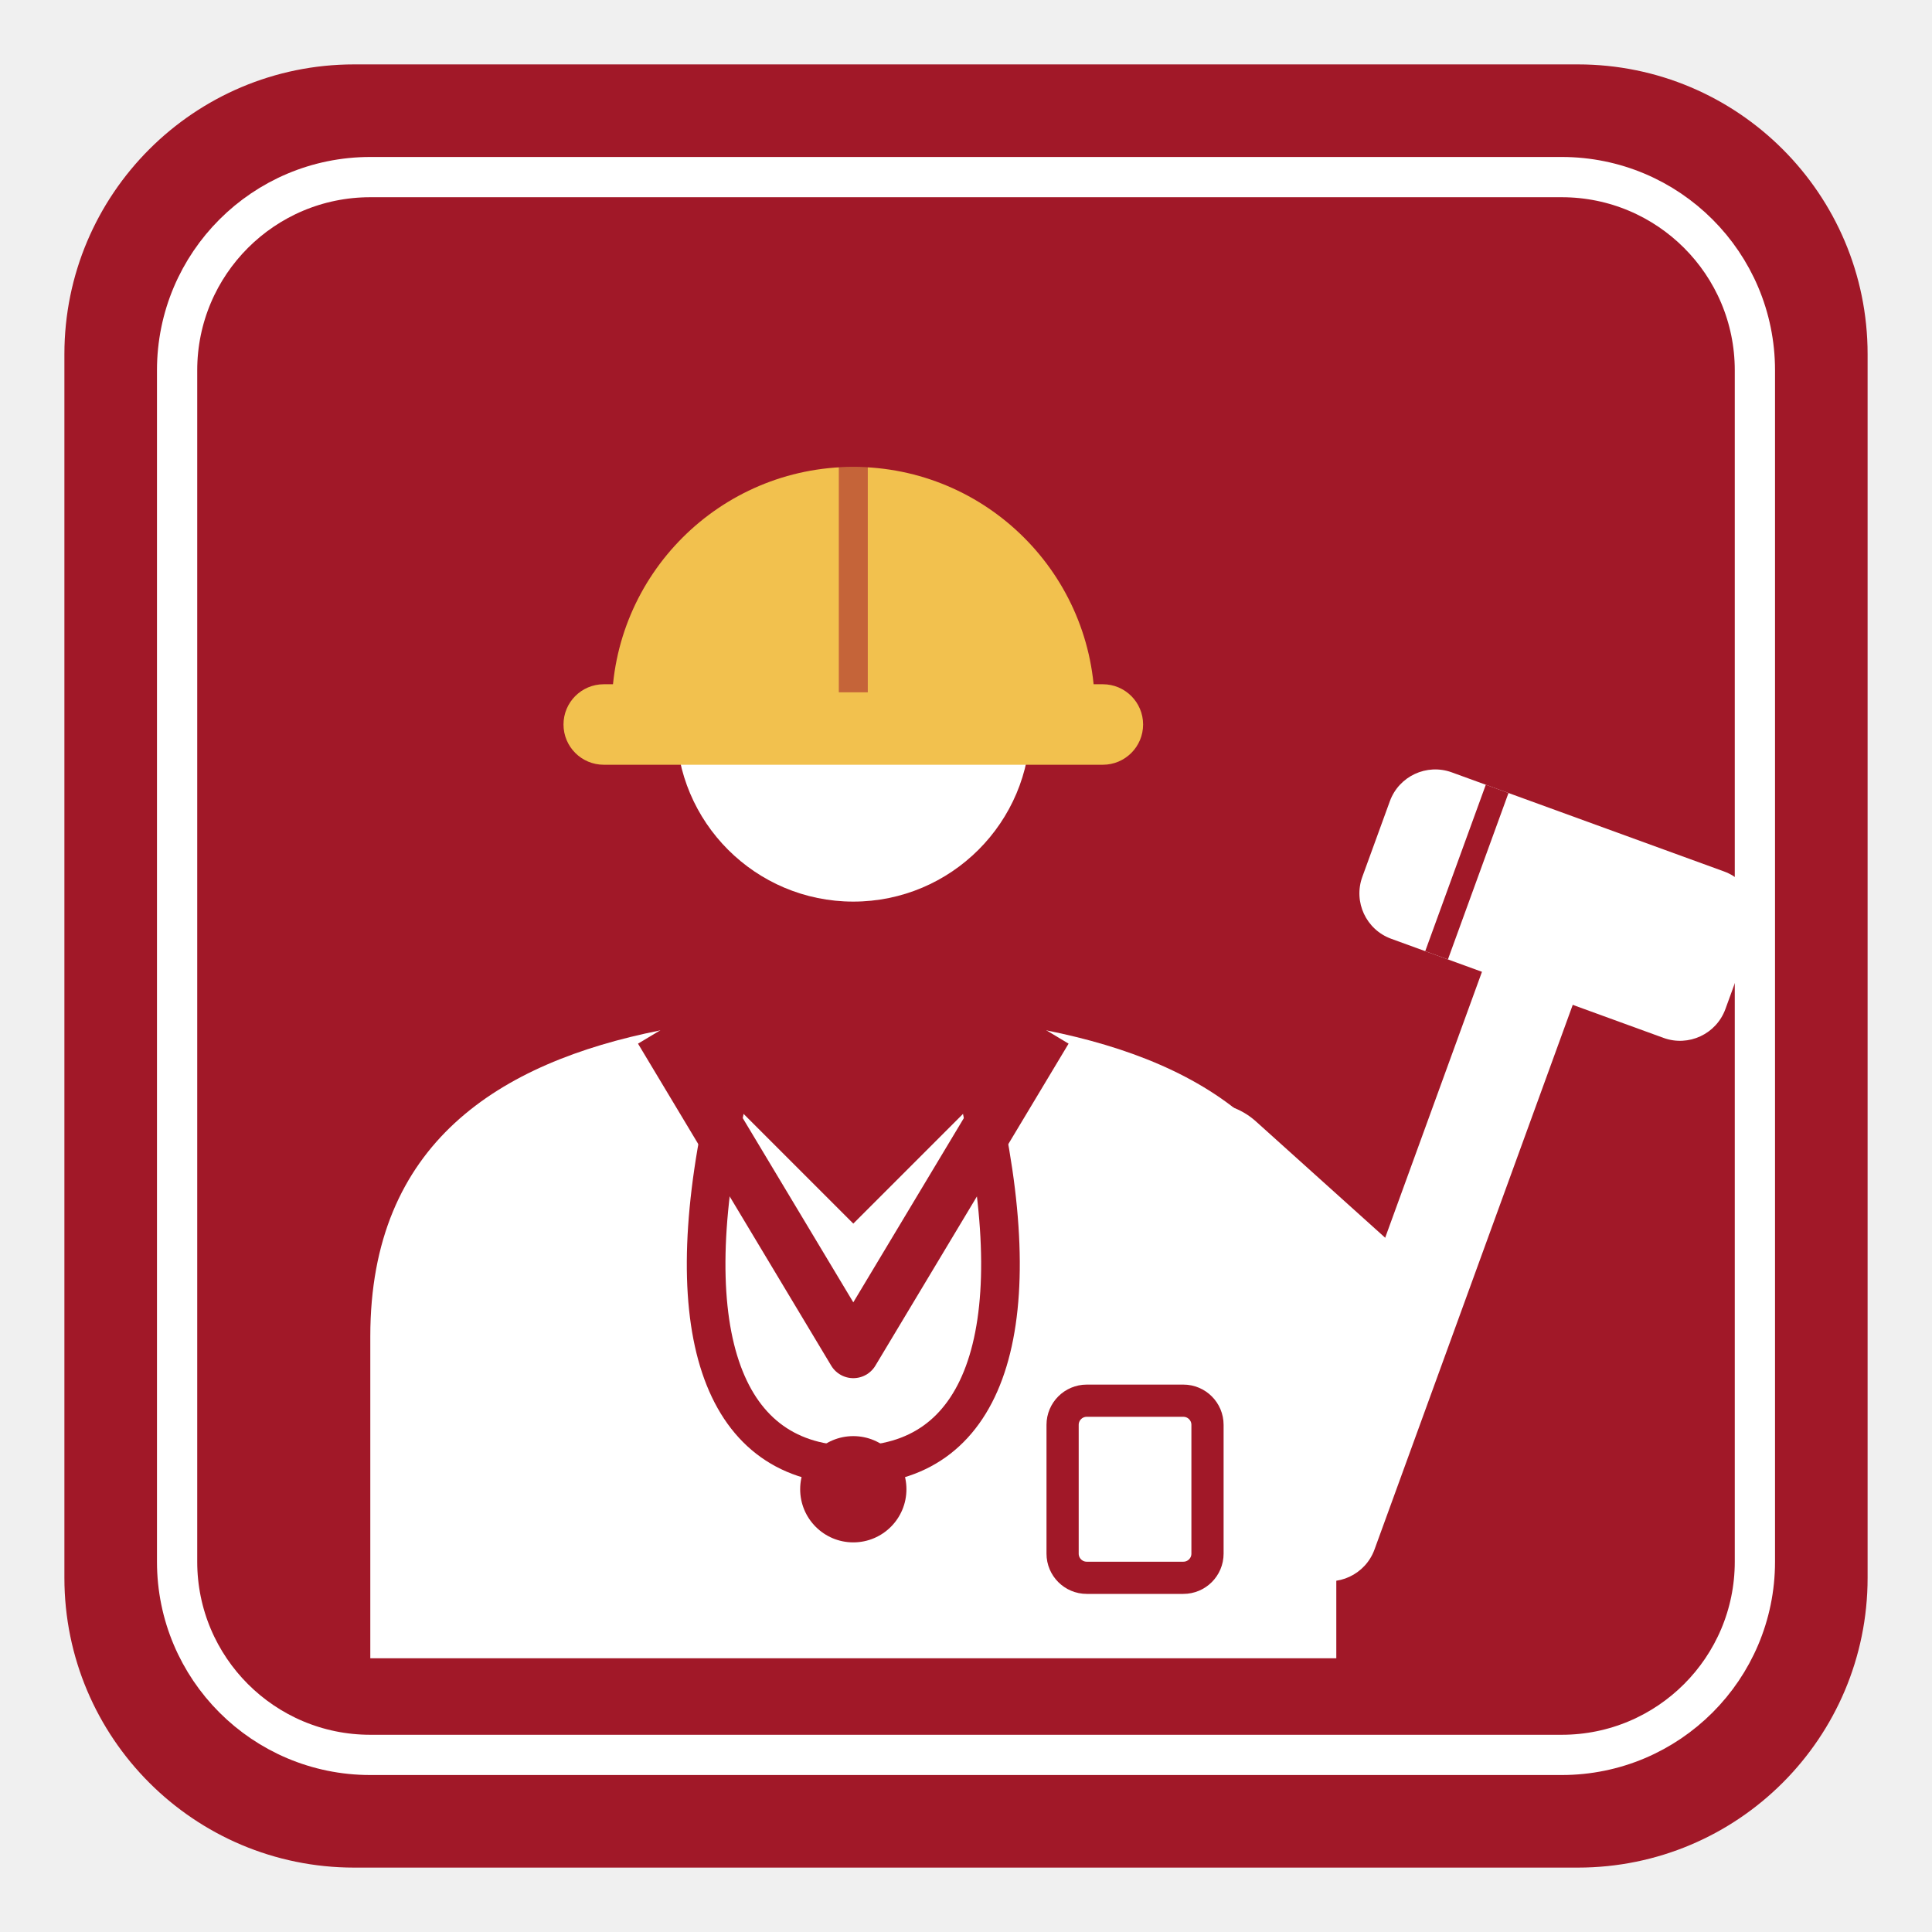
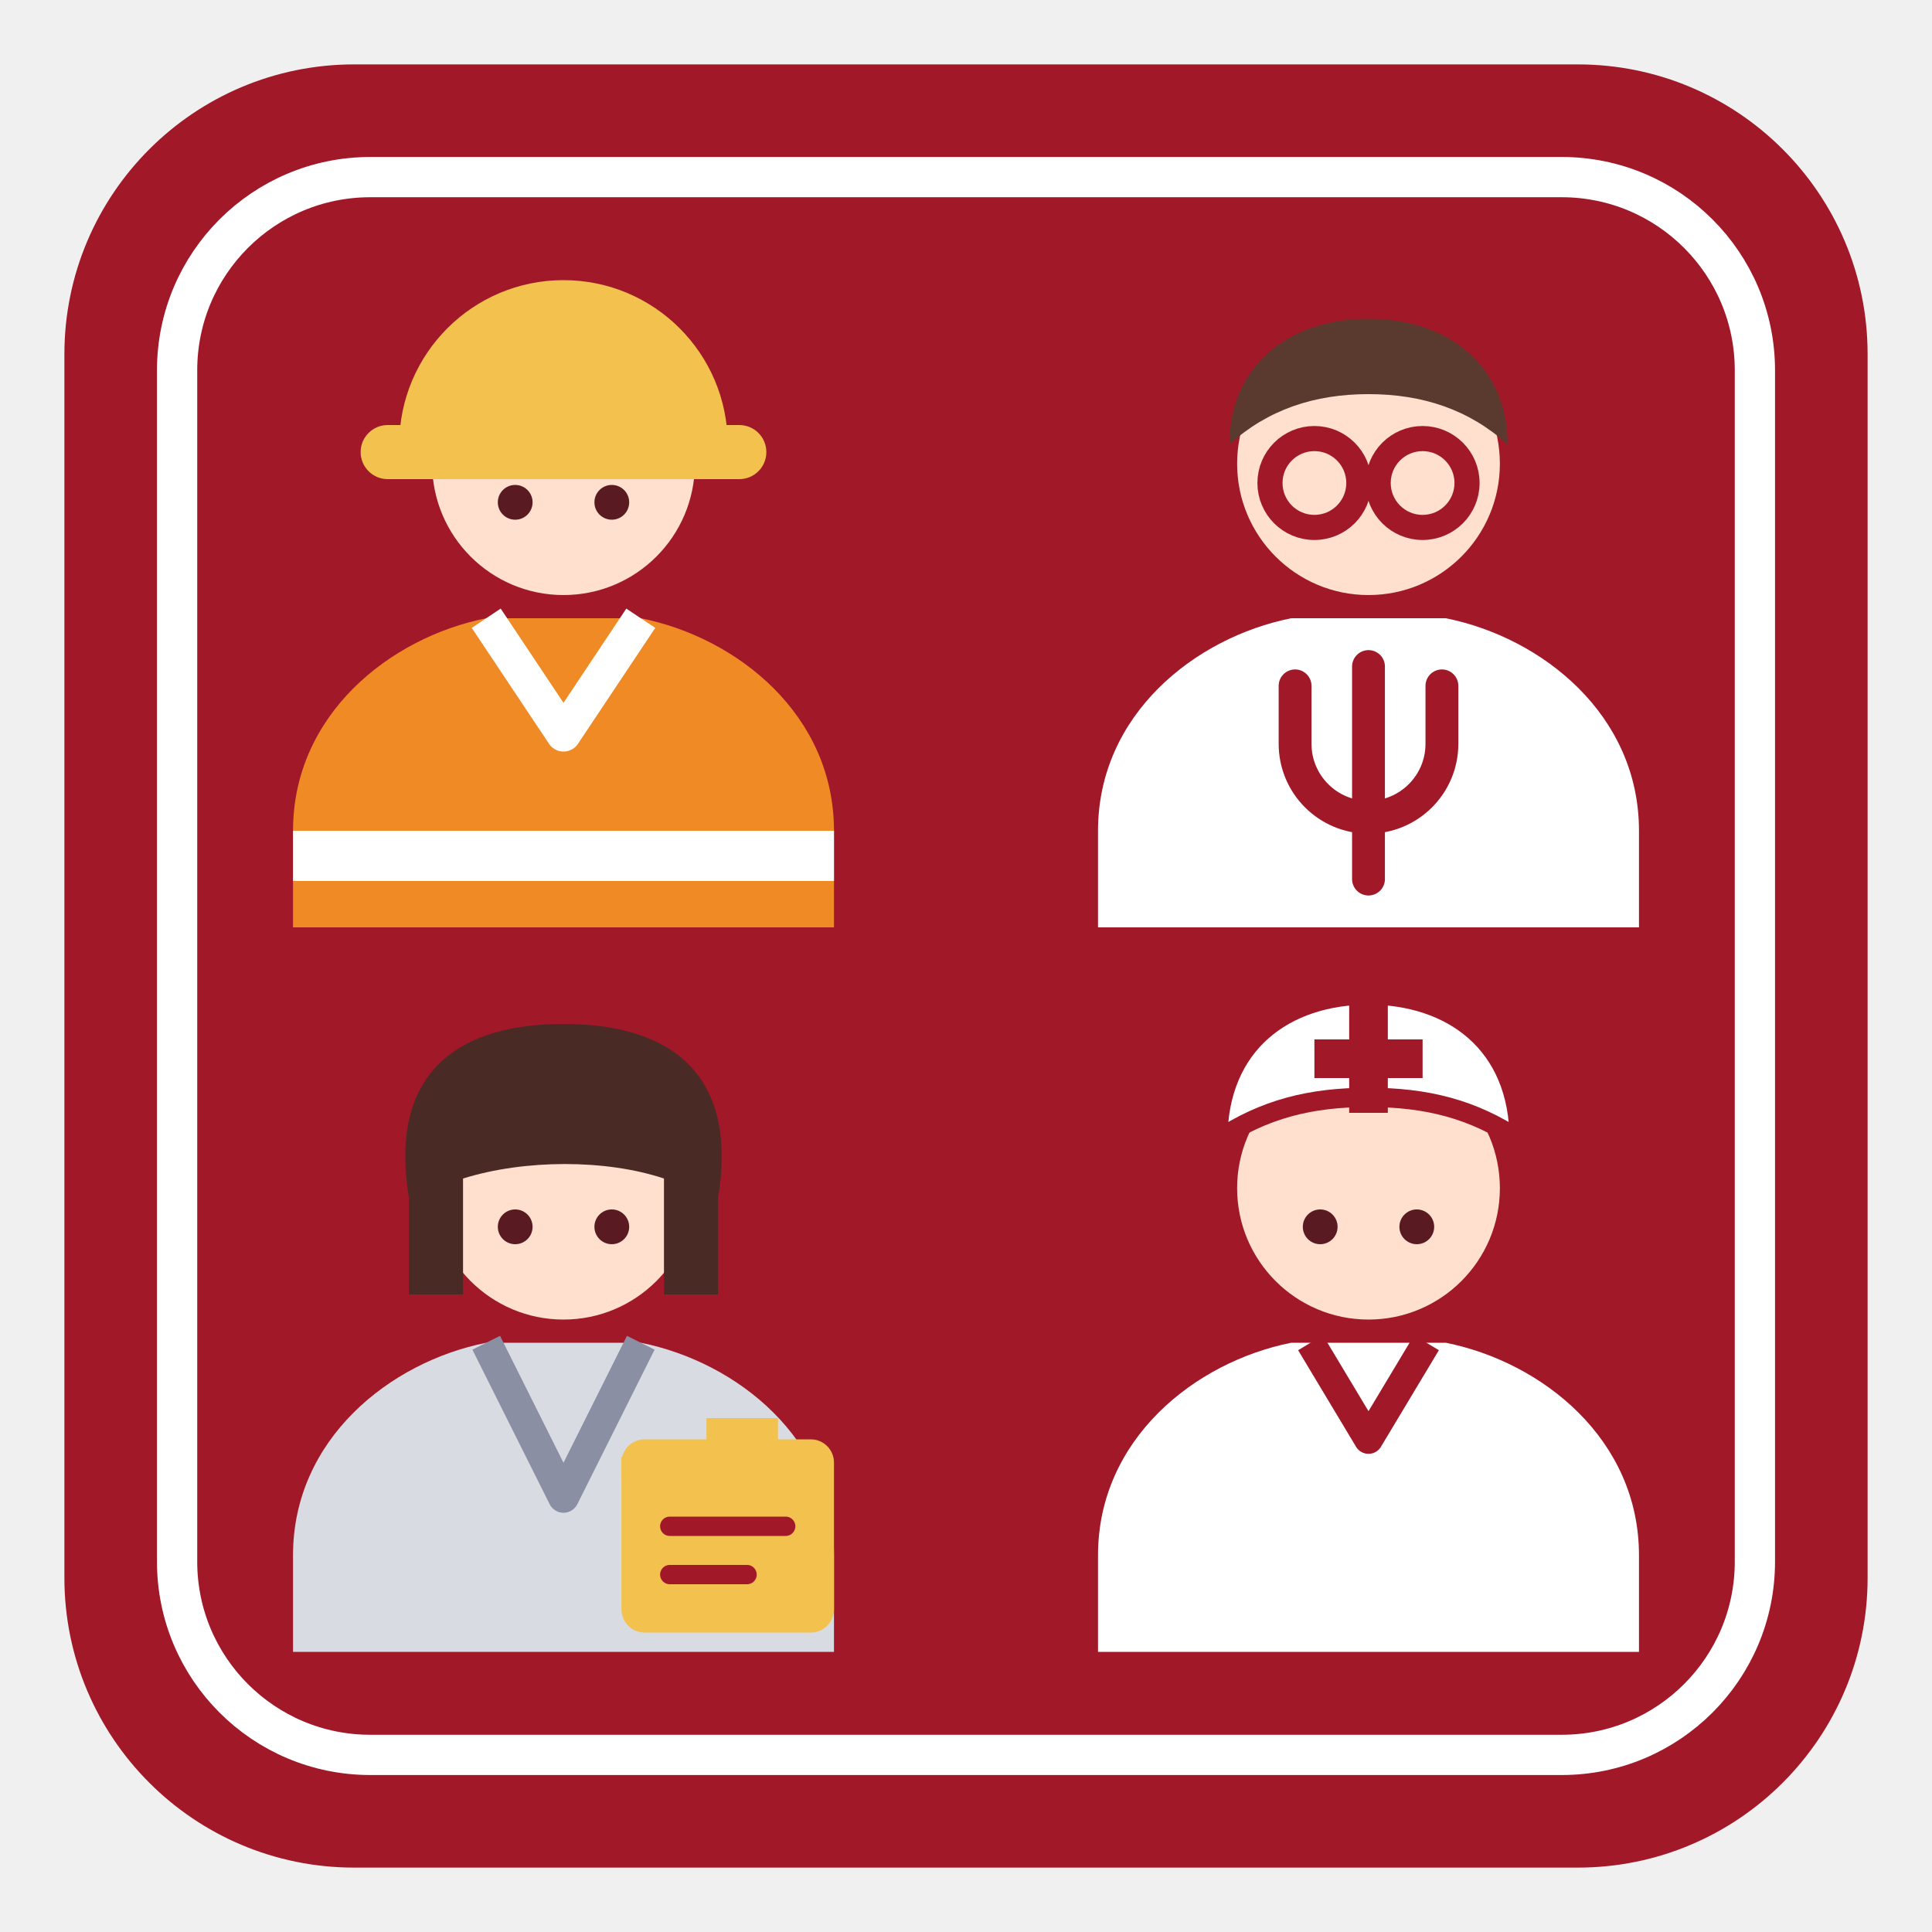
- <svg xmlns="http://www.w3.org/2000/svg" viewBox="0 0 120 120" role="img" aria-label="Un professionnel au casque de chantier, en blouse avec stéthoscope, tenant un marteau">
+ <svg xmlns="http://www.w3.org/2000/svg" viewBox="0 0 120 120" role="img" aria-label="Quatre professionnels : un ingénieur, une psychiatre, une curatrice et une infirmière">
  <rect x="4" y="4" width="112" height="112" rx="18" fill="#a11828" />
  <rect x="11" y="11" width="98" height="98" rx="12" fill="none" stroke="#fff" stroke-width="2.5" />
-   <g transform="translate(-7 3)">
-     <path d="M30 100V80c0-12 8-17 18-19l12 12 12-12c10 2 18 7 18 19v20z" fill="#fff" />
-     <path d="M48 61l12 20 12-20" fill="none" stroke="#a11828" stroke-width="3.2" stroke-linejoin="round" />
-     <path d="M52 66c-3 14 0 22 8 22s11-8 8-22" fill="none" stroke="#a11828" stroke-width="2.4" stroke-linecap="round" />
-     <circle cx="60" cy="89.5" r="3.3" fill="#a11828" />
-     <rect x="73" y="84" width="9" height="11" rx="1.5" fill="none" stroke="#a11828" stroke-width="2" />
-     <circle cx="60" cy="42" r="11" fill="#fff" />
-     <path d="M45 41a15 15 0 0 1 30 0z" fill="#f2c14e" />
-     <rect x="42" y="39.5" width="36" height="5" rx="2.5" fill="#f2c14e" />
-     <path d="M60 26v14" stroke="#a11828" stroke-width="1.8" opacity="0.55" />
-     <path d="M82 70l10 9" stroke="#fff" stroke-width="9" stroke-linecap="round" />
-     <g transform="rotate(20 94 80)">
-       <rect x="91" y="54" width="6" height="42" rx="3" fill="#fff" />
-       <rect x="82" y="46" width="24" height="11" rx="3" fill="#fff" />
-       <path d="M88 46v11" stroke="#a11828" stroke-width="1.5" />
+   <g transform="translate(35 36) scale(1.2)">
+     <path d="M-14 18v-5c0-6 5-10 10-11h8c5 1 10 5 10 11v5z" fill="#f08a24" />
+     <path d="M-14 13h28v2.600h-28z" fill="#fff" />
+     <path d="M-4 2l4 6 4-6" fill="none" stroke="#fff" stroke-width="1.800" stroke-linejoin="round" />
+     <circle cx="0" cy="-6" r="6.800" fill="#ffe0cf" />
+     <path d="M-8.500 -7a8.500 8.500 0 0 1 17 0z" fill="#f2c14e" />
+     <rect x="-10.500" y="-8" width="21" height="2.800" rx="1.400" fill="#f2c14e" />
+     <circle cx="-2.500" cy="-4" r="0.900" fill="#5a1a22" />
+     <circle cx="2.500" cy="-4" r="0.900" fill="#5a1a22" />
+   </g>
+   <g transform="translate(85 36) scale(1.2)">
+     <path d="M-14 18v-5c0-6 5-10 10-11h8c5 1 10 5 10 11v5z" fill="#fff" />
+     <path d="M-3.800 5.500v3a3.800 3.800 0 0 0 7.600 0v-3M0 4.500v11" fill="none" stroke="#a11828" stroke-width="1.700" stroke-linecap="round" />
+     <circle cx="0" cy="-6" r="6.800" fill="#ffe0cf" />
+     <path d="M-7.200 -7c0-4 3-6.500 7.200-6.500S7.200 -11 7.200 -7c-2-1.800-4.400-2.600-7.200-2.600S-5.200 -8.800 -7.200 -7z" fill="#5a3a2e" />
+     <g fill="none" stroke="#a11828" stroke-width="1.300">
+       <circle cx="-2.800" cy="-5" r="2.300" />
+       <circle cx="2.800" cy="-5" r="2.300" />
+       <path d="M-0.5 -5h1" />
    </g>
  </g>
+   <g transform="translate(35 81) scale(1.2)">
+     <path d="M-14 18v-5c0-6 5-10 10-11h8c5 1 10 5 10 11v5z" fill="#d9dbe3" />
+     <path d="M-4 2l4 8 4-8" fill="none" stroke="#8a8fa3" stroke-width="1.600" stroke-linejoin="round" />
+     <circle cx="0" cy="-6" r="6.800" fill="#ffe0cf" />
+     <path d="M-8 -5.500c-1-6 2-9 8-9s9 3 8 9v5h-2.800v-6c-3-1-7.200-1-10.400 0v6H-8z" fill="#4a2a24" />
+     <circle cx="-2.500" cy="-4" r="0.900" fill="#5a1a22" />
+     <circle cx="2.500" cy="-4" r="0.900" fill="#5a1a22" />
+     <rect x="3" y="7" width="11" height="10" rx="1.200" fill="#f2c14e" />
+     <path d="M3 8.500h5v-2h2.500v2" fill="none" stroke="#f2c14e" stroke-width="1.200" />
+     <path d="M5.500 11.500h6M5.500 14h4" stroke="#a11828" stroke-width="1" stroke-linecap="round" />
+   </g>
+   <g transform="translate(85 81) scale(1.2)">
+     <path d="M-14 18v-5c0-6 5-10 10-11h8c5 1 10 5 10 11v5z" fill="#fff" />
+     <path d="M-3 2l3 5 3-5" fill="none" stroke="#a11828" stroke-width="1.500" stroke-linejoin="round" />
+     <circle cx="0" cy="-6" r="6.800" fill="#ffe0cf" />
+     <path d="M-7.800 -8.500c0-5 3.500-7.500 7.800-7.500s7.800 2.500 7.800 7.500c-2.400-1.600-4.800-2.200-7.800-2.200s-5.400 0.600-7.800 2.200z" fill="#fff" stroke="#a11828" stroke-width="1" />
+     <path d="M-1 -15.500h2v1.800h1.800v2h-1.800v1.800h-2v-1.800h-1.800v-2h1.800z" fill="#a11828" />
+     <circle cx="-2.500" cy="-4" r="0.900" fill="#5a1a22" />
+     <circle cx="2.500" cy="-4" r="0.900" fill="#5a1a22" />
+   </g>
</svg>
